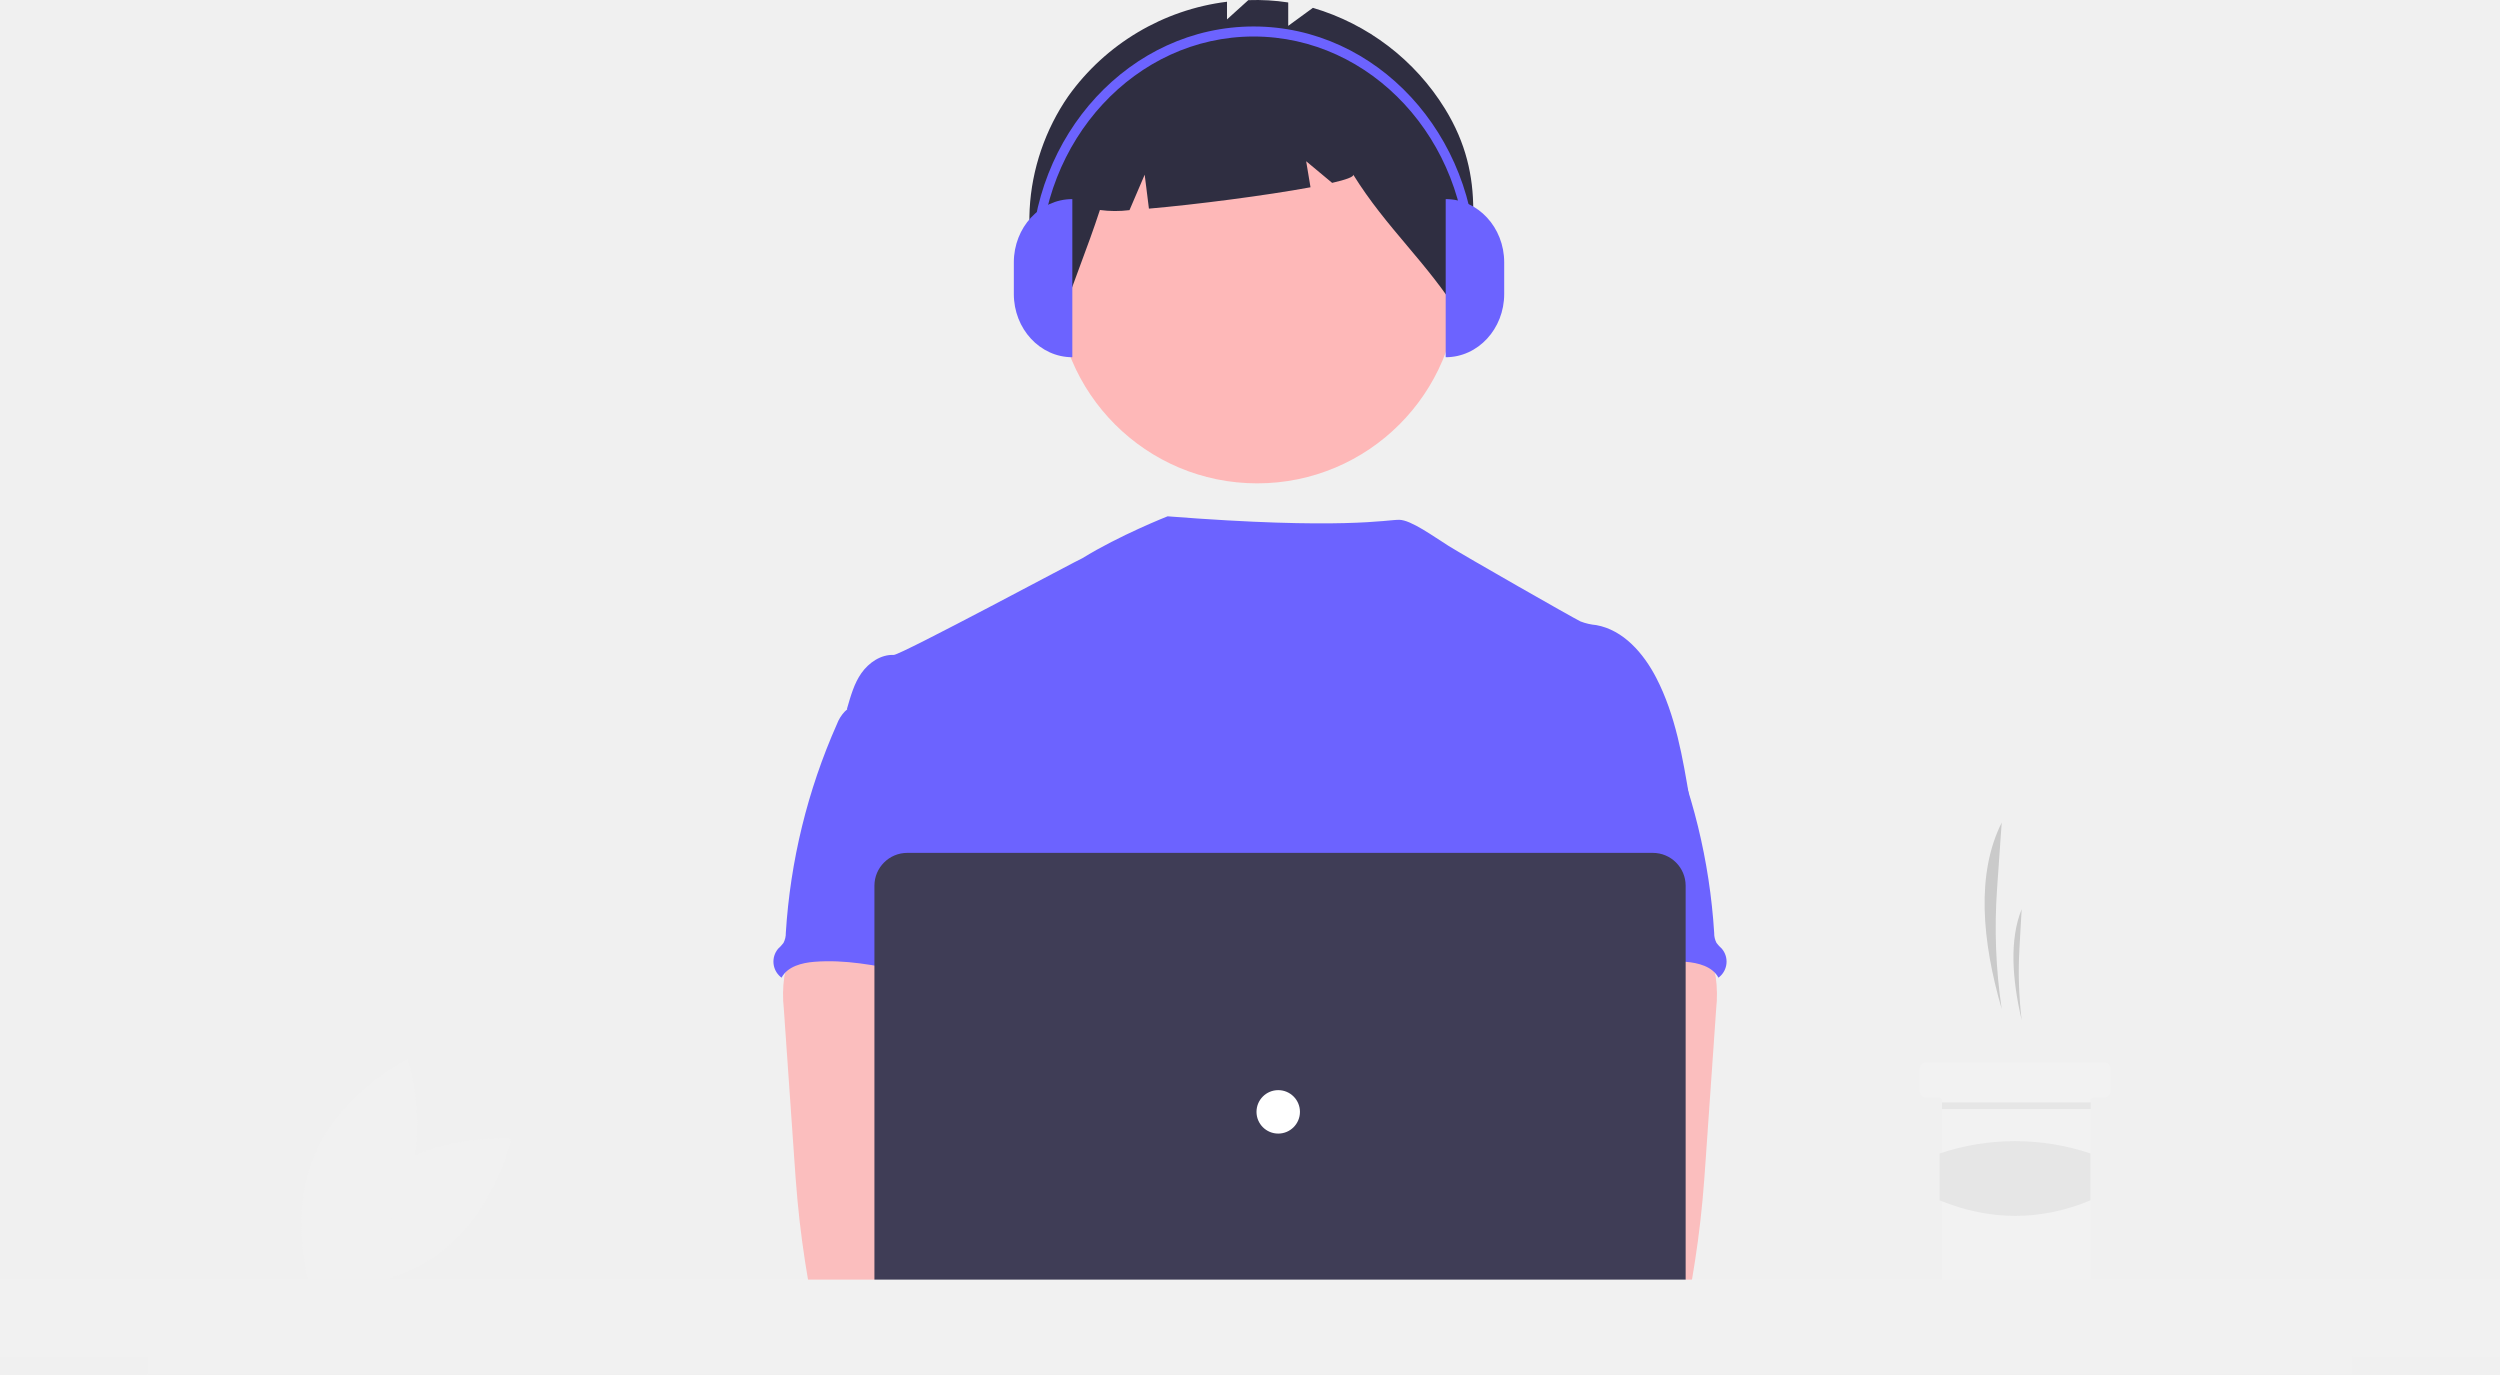
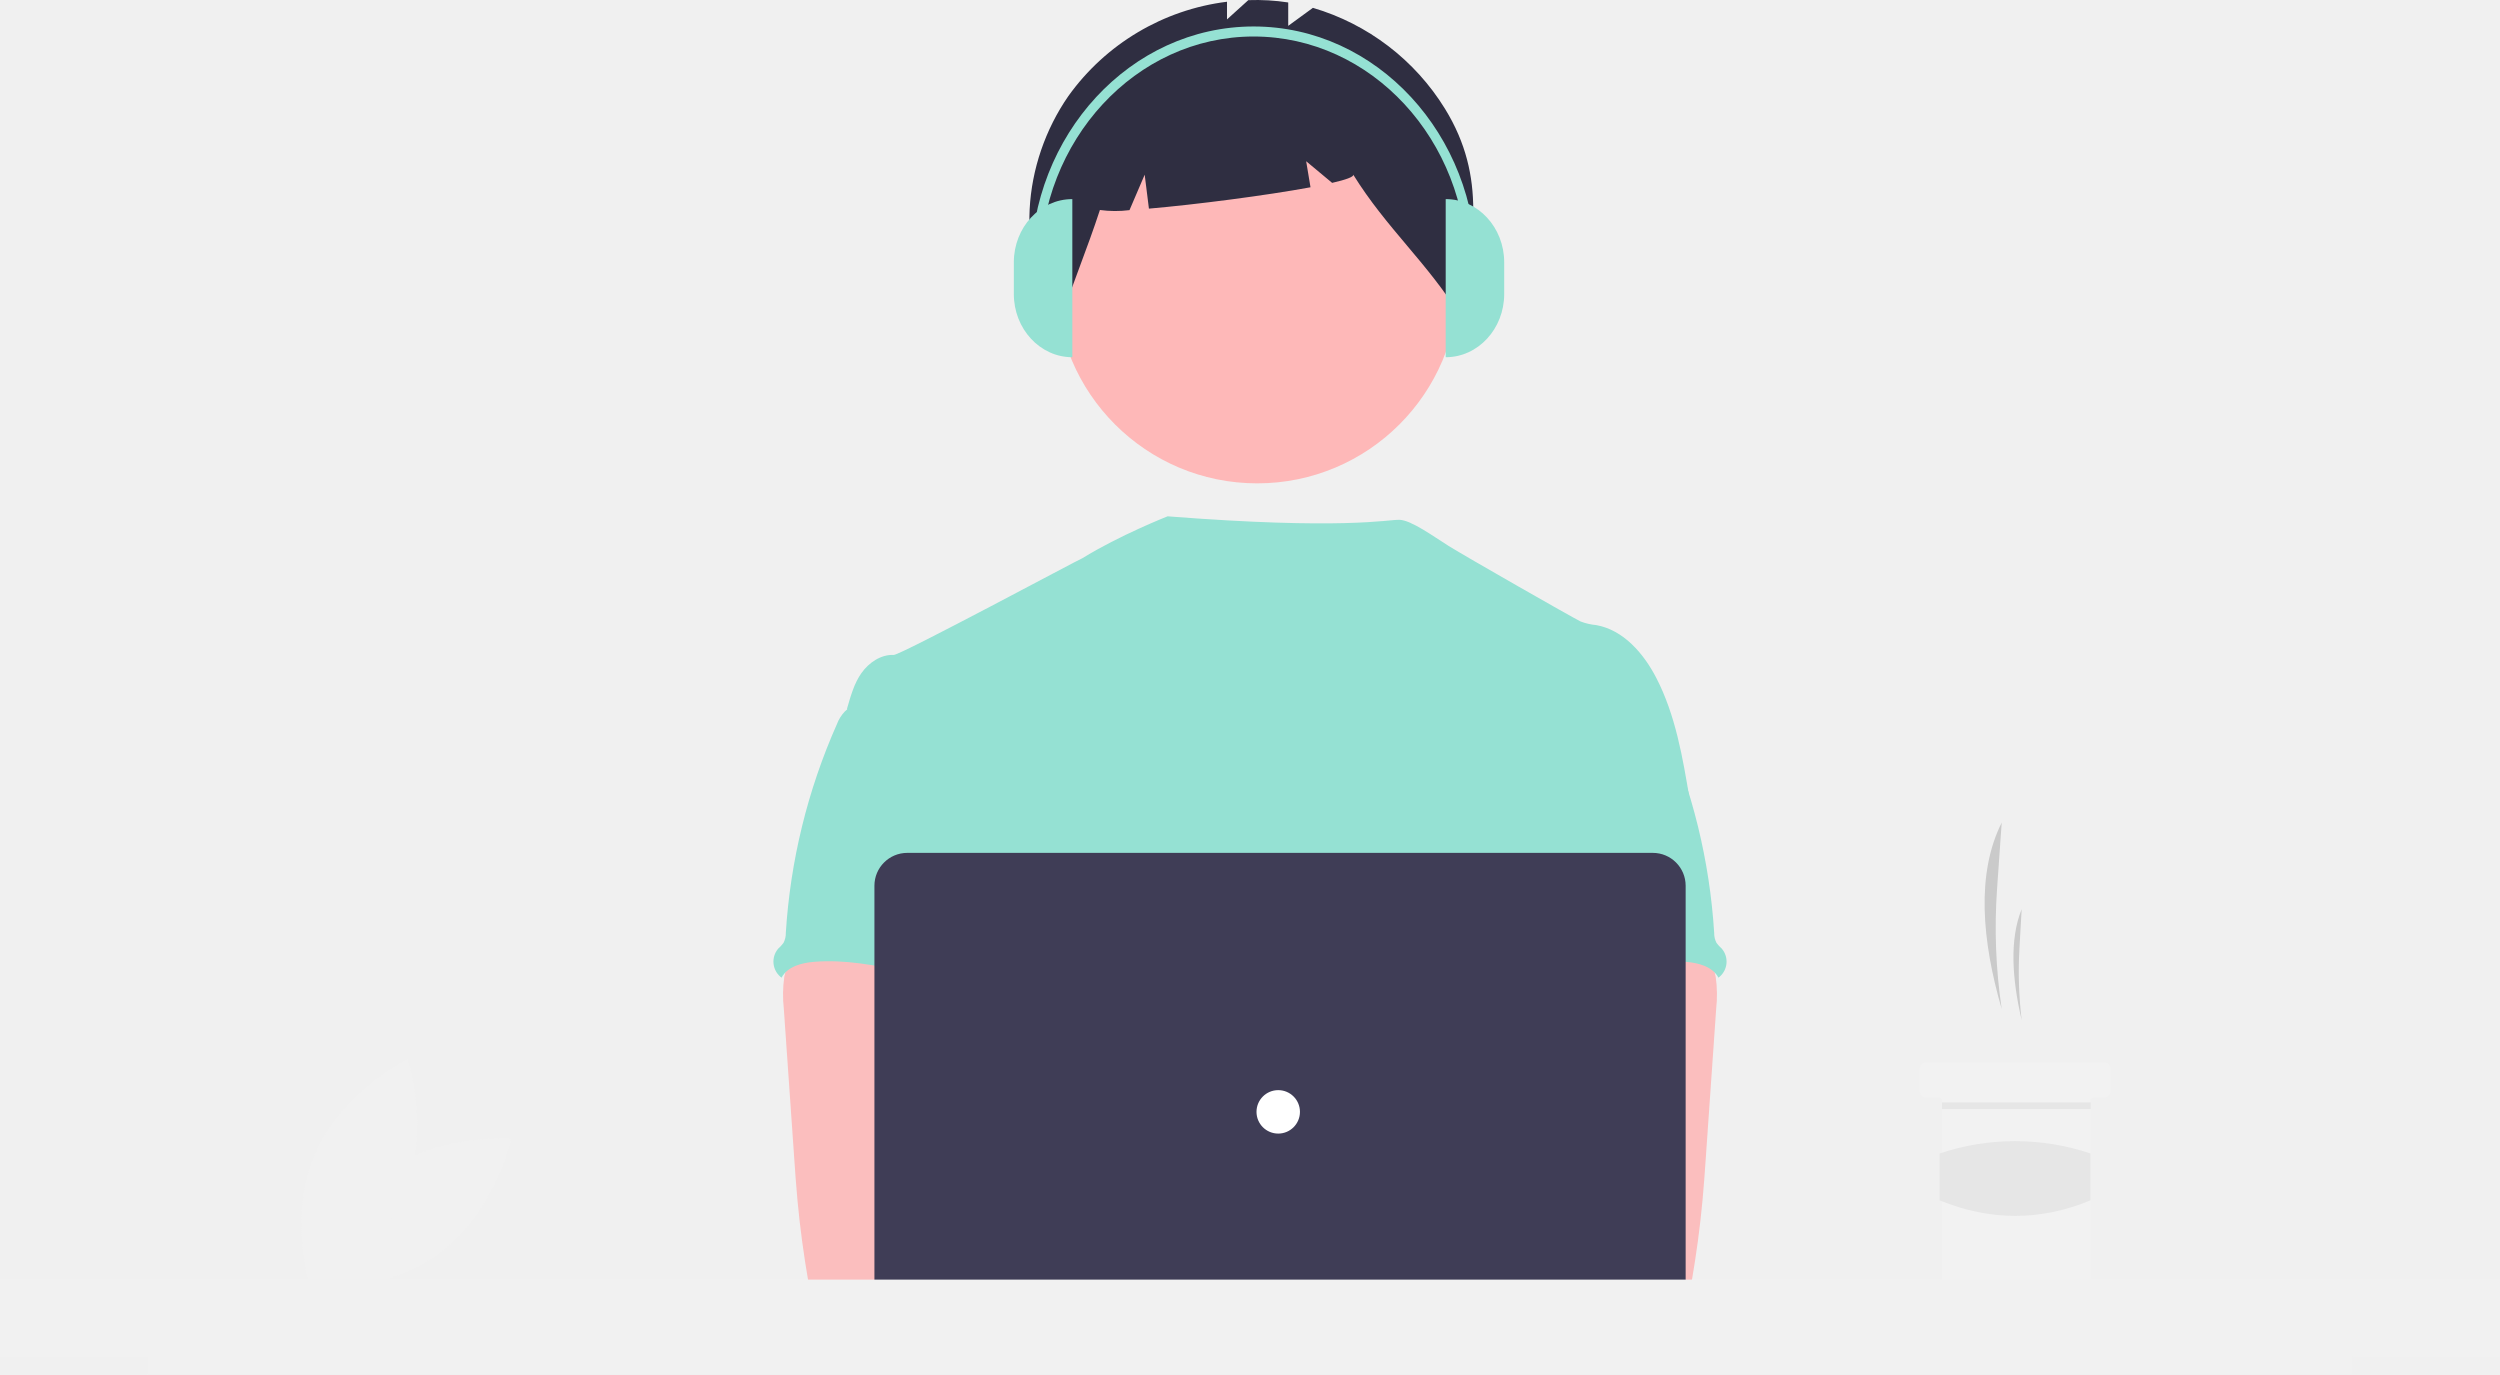
<svg xmlns="http://www.w3.org/2000/svg" data-name="Layer 1" width="878.63" height="483" viewBox="0 0 878.63 483">
  <path d="M294.716,621.203c-19.511,14.544-25.04,40.135-25.04,40.135s26.104,2.009,45.615-12.535,25.04-40.135,25.04-40.135S314.227,606.659,294.716,621.203Z" transform="translate(-160.6848 -208.5)" fill="#f1f1f1" />
  <path d="M302.844,628.032c-9.377,22.456-32.862,34.028-32.862,34.028s-8.281-24.837,1.096-47.293,32.862-34.028,32.862-34.028S312.221,605.576,302.844,628.032Z" transform="translate(-160.6848 -208.5)" fill="#f1f1f1" />
  <path d="M864.187,563.114h0a194.657,194.657,0,0,1-1.633-42.195l1.633-23.307h0c-9,17.908-6.966,41.479,0,65.502Z" transform="translate(-160.6848 -208.5)" fill="#cacaca" />
  <path d="M871.205,567.013h0a143.091,143.091,0,0,1-.786-25.116l.786-13.873h0C866.875,538.683,867.854,552.713,871.205,567.013Z" transform="translate(-160.6848 -208.5)" fill="#cacaca" />
  <path d="M902.401,584.17v7.798a2.352,2.352,0,0,1-2.339,2.339h-3.899a.777.777,0,0,0-.78.78v63.943a2.351,2.351,0,0,1-2.339,2.339H845.476a2.341,2.341,0,0,1-2.339-2.339V595.087a.782.782,0,0,0-.78-.78H837.678a2.341,2.341,0,0,1-2.339-2.339v-7.798a2.336,2.336,0,0,1,2.339-2.339h62.383A2.346,2.346,0,0,1,902.401,584.17Z" transform="translate(-160.6848 -208.5)" fill="#f2f2f2" />
  <rect x="682.522" y="387.445" width="52.246" height="2.339" fill="#e6e6e6" />
  <path d="M895.383,630.369c-17.483,7.235-35.156,7.315-53.026,0v-16.481a83.274,83.274,0,0,1,53.026,0Z" transform="translate(-160.6848 -208.5)" fill="#e6e6e6" />
  <circle id="fff0188c-9915-4c0d-8339-9317a77083e8" data-name="Ellipse 276" cx="441.853" cy="99.211" r="70.666" fill="#feb8b8" />
  <path id="ac220ed6-7c3f-4d1e-8d82-3295770c496a-31" data-name="Path 1461" d="M668.54,246.746a81.614,81.614,0,0,0-46.43-35.492l-8.675,6.331v-8.22a75.123,75.123,0,0,0-14.032-.817l-7.485,6.772V209.11a80.834,80.834,0,0,0-55.763,33.169c-16.254,23.432-18.998,56.032-3.011,79.652,4.388-13.487,9.715-26.142,14.104-39.628a39.916,39.916,0,0,0,10.399.05l5.339-12.459,1.492,11.931c16.55-1.441,41.096-4.607,56.785-7.508l-1.526-9.154,9.128,7.606c4.806-1.106,7.66-2.11,7.425-2.877,11.668,18.811,25.948,30.826,37.616,49.637C678.337,293.006,683.437,270.951,668.54,246.746Z" transform="translate(-160.6848 -208.5)" fill="#2f2e41" />
-   <path d="M754.52,489.43c-2.43-14.619-4.936-29.519-11.731-42.689-4.466-8.626-11.554-16.847-21.11-18.552a20.422,20.422,0,0,1-5.497-1.272c-2.8-1.349-40.425-22.827-46.405-26.568-5.135-3.212-13.24-9.158-17.327-9.158-4.112-.09-19.878,3.579-81.414-1.231,0,0-16.905,6.663-29.985,14.743-.198-.131-63.869,34.06-66.261,33.97-4.53-.191-8.741,2.71-11.338,6.362-2.596,3.652-3.814,8.174-5.089,12.546,13.907,30.97,26.631,61.98,40.539,92.95a7.931,7.931,0,0,1,1.006,3.815,9.31,9.31,0,0,1-1.73,3.815c-6.82,10.956-6.603,24.736-5.858,37.613.746,12.877,1.668,26.478-4.087,38.02-1.565,3.169-3.601,6.069-5.089,9.238-3.486,7.177-4.746,30.131-2.71,37.842l255.121,7.309C730.067,673.102,754.52,489.43,754.52,489.43Z" transform="translate(-160.6848 -208.5)" fill="#6c63ff" />
+   <path d="M754.52,489.43c-2.43-14.619-4.936-29.519-11.731-42.689-4.466-8.626-11.554-16.847-21.11-18.552a20.422,20.422,0,0,1-5.497-1.272c-2.8-1.349-40.425-22.827-46.405-26.568-5.135-3.212-13.24-9.158-17.327-9.158-4.112-.09-19.878,3.579-81.414-1.231,0,0-16.905,6.663-29.985,14.743-.198-.131-63.869,34.06-66.261,33.97-4.53-.191-8.741,2.71-11.338,6.362-2.596,3.652-3.814,8.174-5.089,12.546,13.907,30.97,26.631,61.98,40.539,92.95a7.931,7.931,0,0,1,1.006,3.815,9.31,9.31,0,0,1-1.73,3.815c-6.82,10.956-6.603,24.736-5.858,37.613.746,12.877,1.668,26.478-4.087,38.02-1.565,3.169-3.601,6.069-5.089,9.238-3.486,7.177-4.746,30.131-2.71,37.842l255.121,7.309C730.067,673.102,754.52,489.43,754.52,489.43Z" transform="translate(-160.6848 -208.5)" fill="#95E1D3" />
  <path id="bb46eb08-8e3e-4ac5-913b-26d221d967b9-32" data-name="Path 1421" d="M436.31,551.903a45.043,45.043,0,0,0-.153,11.109l3.657,52.513c.343,4.949.681,9.887,1.146,14.824.877,9.581,2.188,19.086,3.815,28.578a5.09,5.09,0,0,0,5.216,4.949c16.096,3.406,32.726,3.27,49.153,2.342,25.067-1.399,89.198-4.046,93.116-9.136s1.635-13.322-3.474-17.438-89.739-14.149-89.739-14.149c.827-6.553,3.321-12.724,5.688-18.946,4.25-11.035,8.22-22.432,8.297-34.253s-4.377-24.25-14.061-31.022c-7.966-5.56-18.221-6.591-27.928-6.362-7.062.203-19.265-1.489-25.716,1.272C440.223,538.431,437.264,546.905,436.31,551.903Z" transform="translate(-160.6848 -208.5)" fill="#fbbebe" />
-   <path id="efe93a1e-ccdd-49fd-af5f-e26394aa0937-33" data-name="Path 1430" d="M457.627,458.523a13.17,13.17,0,0,0-2.824,4.518A213.588,213.588,0,0,0,436.862,536.356a7.329,7.329,0,0,1-.827,3.55,15.535,15.535,0,0,1-1.87,2.023,7.024,7.024,0,0,0,.84,9.898q.173.146.356.281c2.099-3.951,7.125-5.242,11.592-5.586,21.389-1.692,42.282,8.259,63.734,7.508-1.514-5.23-3.691-10.256-4.925-15.548-5.459-23.502,8.156-49.089-.191-71.726-1.667-4.53-4.453-8.983-8.843-10.968a23.555,23.555,0,0,0-5.662-1.499c-5.421-.98-16.212-5.166-21.453-3.486-1.935.624-2.697,2.443-4.301,3.542C462.877,455.902,459.646,456.474,457.627,458.523Z" transform="translate(-160.6848 -208.5)" fill="#6c63ff" />
+   <path id="efe93a1e-ccdd-49fd-af5f-e26394aa0937-33" data-name="Path 1430" d="M457.627,458.523a13.17,13.17,0,0,0-2.824,4.518A213.588,213.588,0,0,0,436.862,536.356a7.329,7.329,0,0,1-.827,3.55,15.535,15.535,0,0,1-1.87,2.023,7.024,7.024,0,0,0,.84,9.898q.173.146.356.281c2.099-3.951,7.125-5.242,11.592-5.586,21.389-1.692,42.282,8.259,63.734,7.508-1.514-5.23-3.691-10.256-4.925-15.548-5.459-23.502,8.156-49.089-.191-71.726-1.667-4.53-4.453-8.983-8.843-10.968a23.555,23.555,0,0,0-5.662-1.499c-5.421-.98-16.212-5.166-21.453-3.486-1.935.624-2.697,2.443-4.301,3.542C462.877,455.902,459.646,456.474,457.627,458.523Z" transform="translate(-160.6848 -208.5)" fill="#95E1D3" />
  <path id="a38c3c09-000b-42b7-8619-0229d8aff5e9-34" data-name="Path 1421" d="M754.672,536.183c-6.451-2.762-18.653-1.069-25.716-1.272-9.707-.229-19.962.802-27.928,6.362-9.684,6.772-14.137,19.201-14.061,31.022s4.046,23.218,8.297,34.253c2.366,6.222,4.861,12.393,5.688,18.946,0,0-84.63,10.034-89.739,14.149s-7.392,12.348-3.474,17.438,126.173,10.2,142.269,6.794a5.09,5.09,0,0,0,5.216-4.949c1.627-9.491,2.937-18.996,3.815-28.578.465-4.937.802-9.874,1.146-14.824l3.657-52.513a45.043,45.043,0,0,0-.153-11.109C762.736,546.905,759.777,538.431,754.672,536.183Z" transform="translate(-160.6848 -208.5)" fill="#fbbebe" />
-   <path id="bd3879bf-5d05-49be-b690-c4d97e29a2ab-35" data-name="Path 1430" d="M734.687,454.346c-1.603-1.099-2.366-2.918-4.301-3.542-5.241-1.68-16.032,2.507-21.453,3.486a23.555,23.555,0,0,0-5.662,1.499c-4.389,1.985-7.175,6.438-8.843,10.968-8.347,22.637,5.268,48.224-.191,71.726-1.234,5.293-3.411,10.318-4.925,15.548,21.453.751,42.346-9.2,63.734-7.508,4.467.343,9.493,1.635,11.592,5.586q.183-.135.356-.281a7.024,7.024,0,0,0,.84-9.898,15.535,15.535,0,0,1-1.87-2.023,7.329,7.329,0,0,1-.827-3.55,213.588,213.588,0,0,0-17.941-73.316,13.17,13.17,0,0,0-2.824-4.518C740.354,456.474,737.123,455.902,734.687,454.346Z" transform="translate(-160.6848 -208.5)" fill="#6c63ff" />
+   <path id="bd3879bf-5d05-49be-b690-c4d97e29a2ab-35" data-name="Path 1430" d="M734.687,454.346c-1.603-1.099-2.366-2.918-4.301-3.542-5.241-1.68-16.032,2.507-21.453,3.486a23.555,23.555,0,0,0-5.662,1.499c-4.389,1.985-7.175,6.438-8.843,10.968-8.347,22.637,5.268,48.224-.191,71.726-1.234,5.293-3.411,10.318-4.925,15.548,21.453.751,42.346-9.2,63.734-7.508,4.467.343,9.493,1.635,11.592,5.586q.183-.135.356-.281a7.024,7.024,0,0,0,.84-9.898,15.535,15.535,0,0,1-1.87-2.023,7.329,7.329,0,0,1-.827-3.55,213.588,213.588,0,0,0-17.941-73.316,13.17,13.17,0,0,0-2.824-4.518C740.354,456.474,737.123,455.902,734.687,454.346Z" transform="translate(-160.6848 -208.5)" fill="#95E1D3" />
  <circle cx="420.924" cy="438.81" r="19.073" fill="#fbbebe" />
  <circle cx="463.156" cy="438.81" r="19.073" fill="#fbbebe" />
  <path d="M741.572,690.288H479.542a11.552,11.552,0,0,1-11.539-11.539V519.783a11.552,11.552,0,0,1,11.539-11.539H741.572a11.552,11.552,0,0,1,11.539,11.539V678.75A11.552,11.552,0,0,1,741.572,690.288Z" transform="translate(-160.6848 -208.5)" fill="#3f3d56" />
  <circle id="bf1cdf42-3b4f-4239-91c9-f6802a29e918" data-name="Ellipse 263" cx="449.236" cy="390.766" r="7.635" fill="#fff" />
  <polygon points="878.63 449.724 0 449.724 0 476.724 51.97 476.724 51.97 483 826.68 483 826.68 476.724 878.63 476.724 878.63 449.724" fill="#f1f1f1" />
-   <path d="M537.556,334.049h0c-11.355,0-20.559-9.952-20.559-22.229h0V300.705c0-12.277,9.205-22.229,20.559-22.229h0v55.574Z" transform="translate(-160.6848 -208.5)" fill="#6c63ff" />
-   <path d="M668.779,278.476h0c11.355,0,20.559,9.952,20.559,22.229v11.115c0,12.277-9.205,22.229-20.559,22.229h0V278.476Z" transform="translate(-160.6848 -208.5)" fill="#6c63ff" />
-   <path d="M679.553,302.452h-3.262c0-44.73-33.656-81.121-75.026-81.121-41.369,0-75.026,36.391-75.026,81.121h-3.262c0-46.675,35.12-84.648,78.288-84.648C644.433,217.804,679.553,255.777,679.553,302.452Z" transform="translate(-160.6848 -208.5)" fill="#6c63ff" />
+   <path d="M537.556,334.049h0c-11.355,0-20.559-9.952-20.559-22.229h0V300.705c0-12.277,9.205-22.229,20.559-22.229h0v55.574Z" transform="translate(-160.6848 -208.5)" fill="#95E1D3" />
+   <path d="M668.779,278.476h0c11.355,0,20.559,9.952,20.559,22.229v11.115c0,12.277-9.205,22.229-20.559,22.229h0V278.476Z" transform="translate(-160.6848 -208.5)" fill="#95E1D3" />
+   <path d="M679.553,302.452h-3.262c0-44.73-33.656-81.121-75.026-81.121-41.369,0-75.026,36.391-75.026,81.121h-3.262c0-46.675,35.12-84.648,78.288-84.648C644.433,217.804,679.553,255.777,679.553,302.452Z" transform="translate(-160.6848 -208.5)" fill="#95E1D3" />
</svg>
